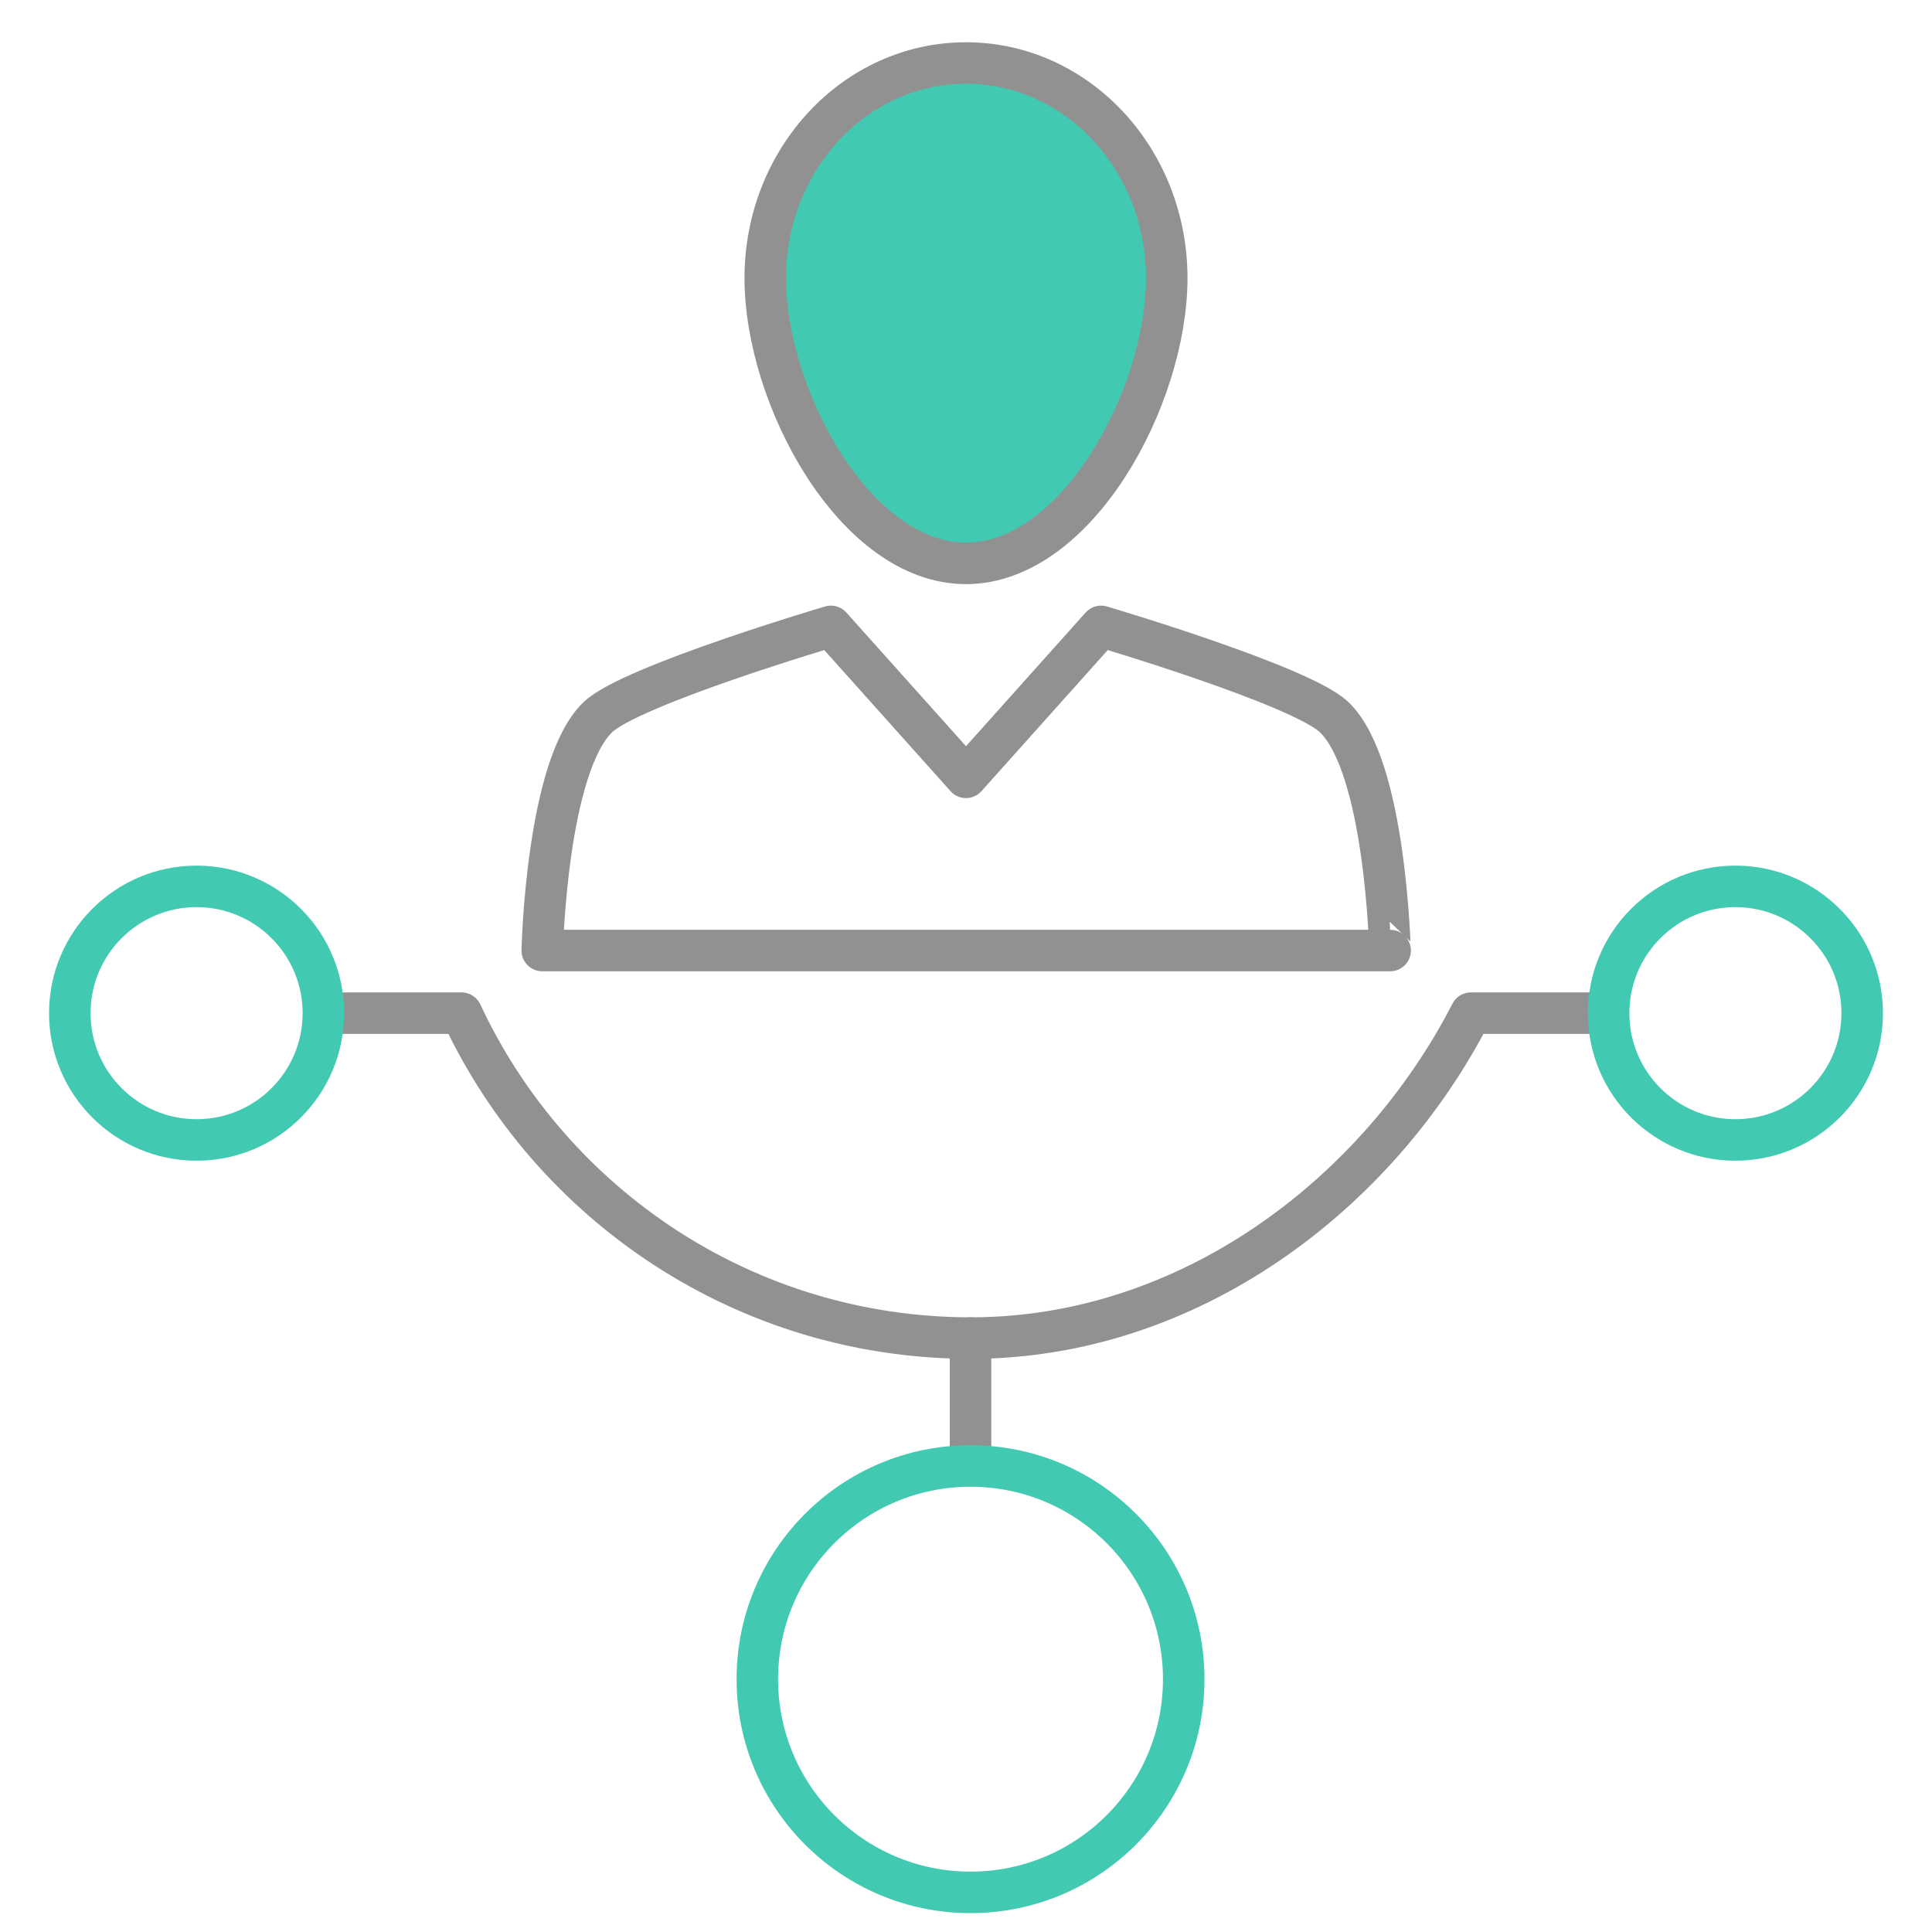
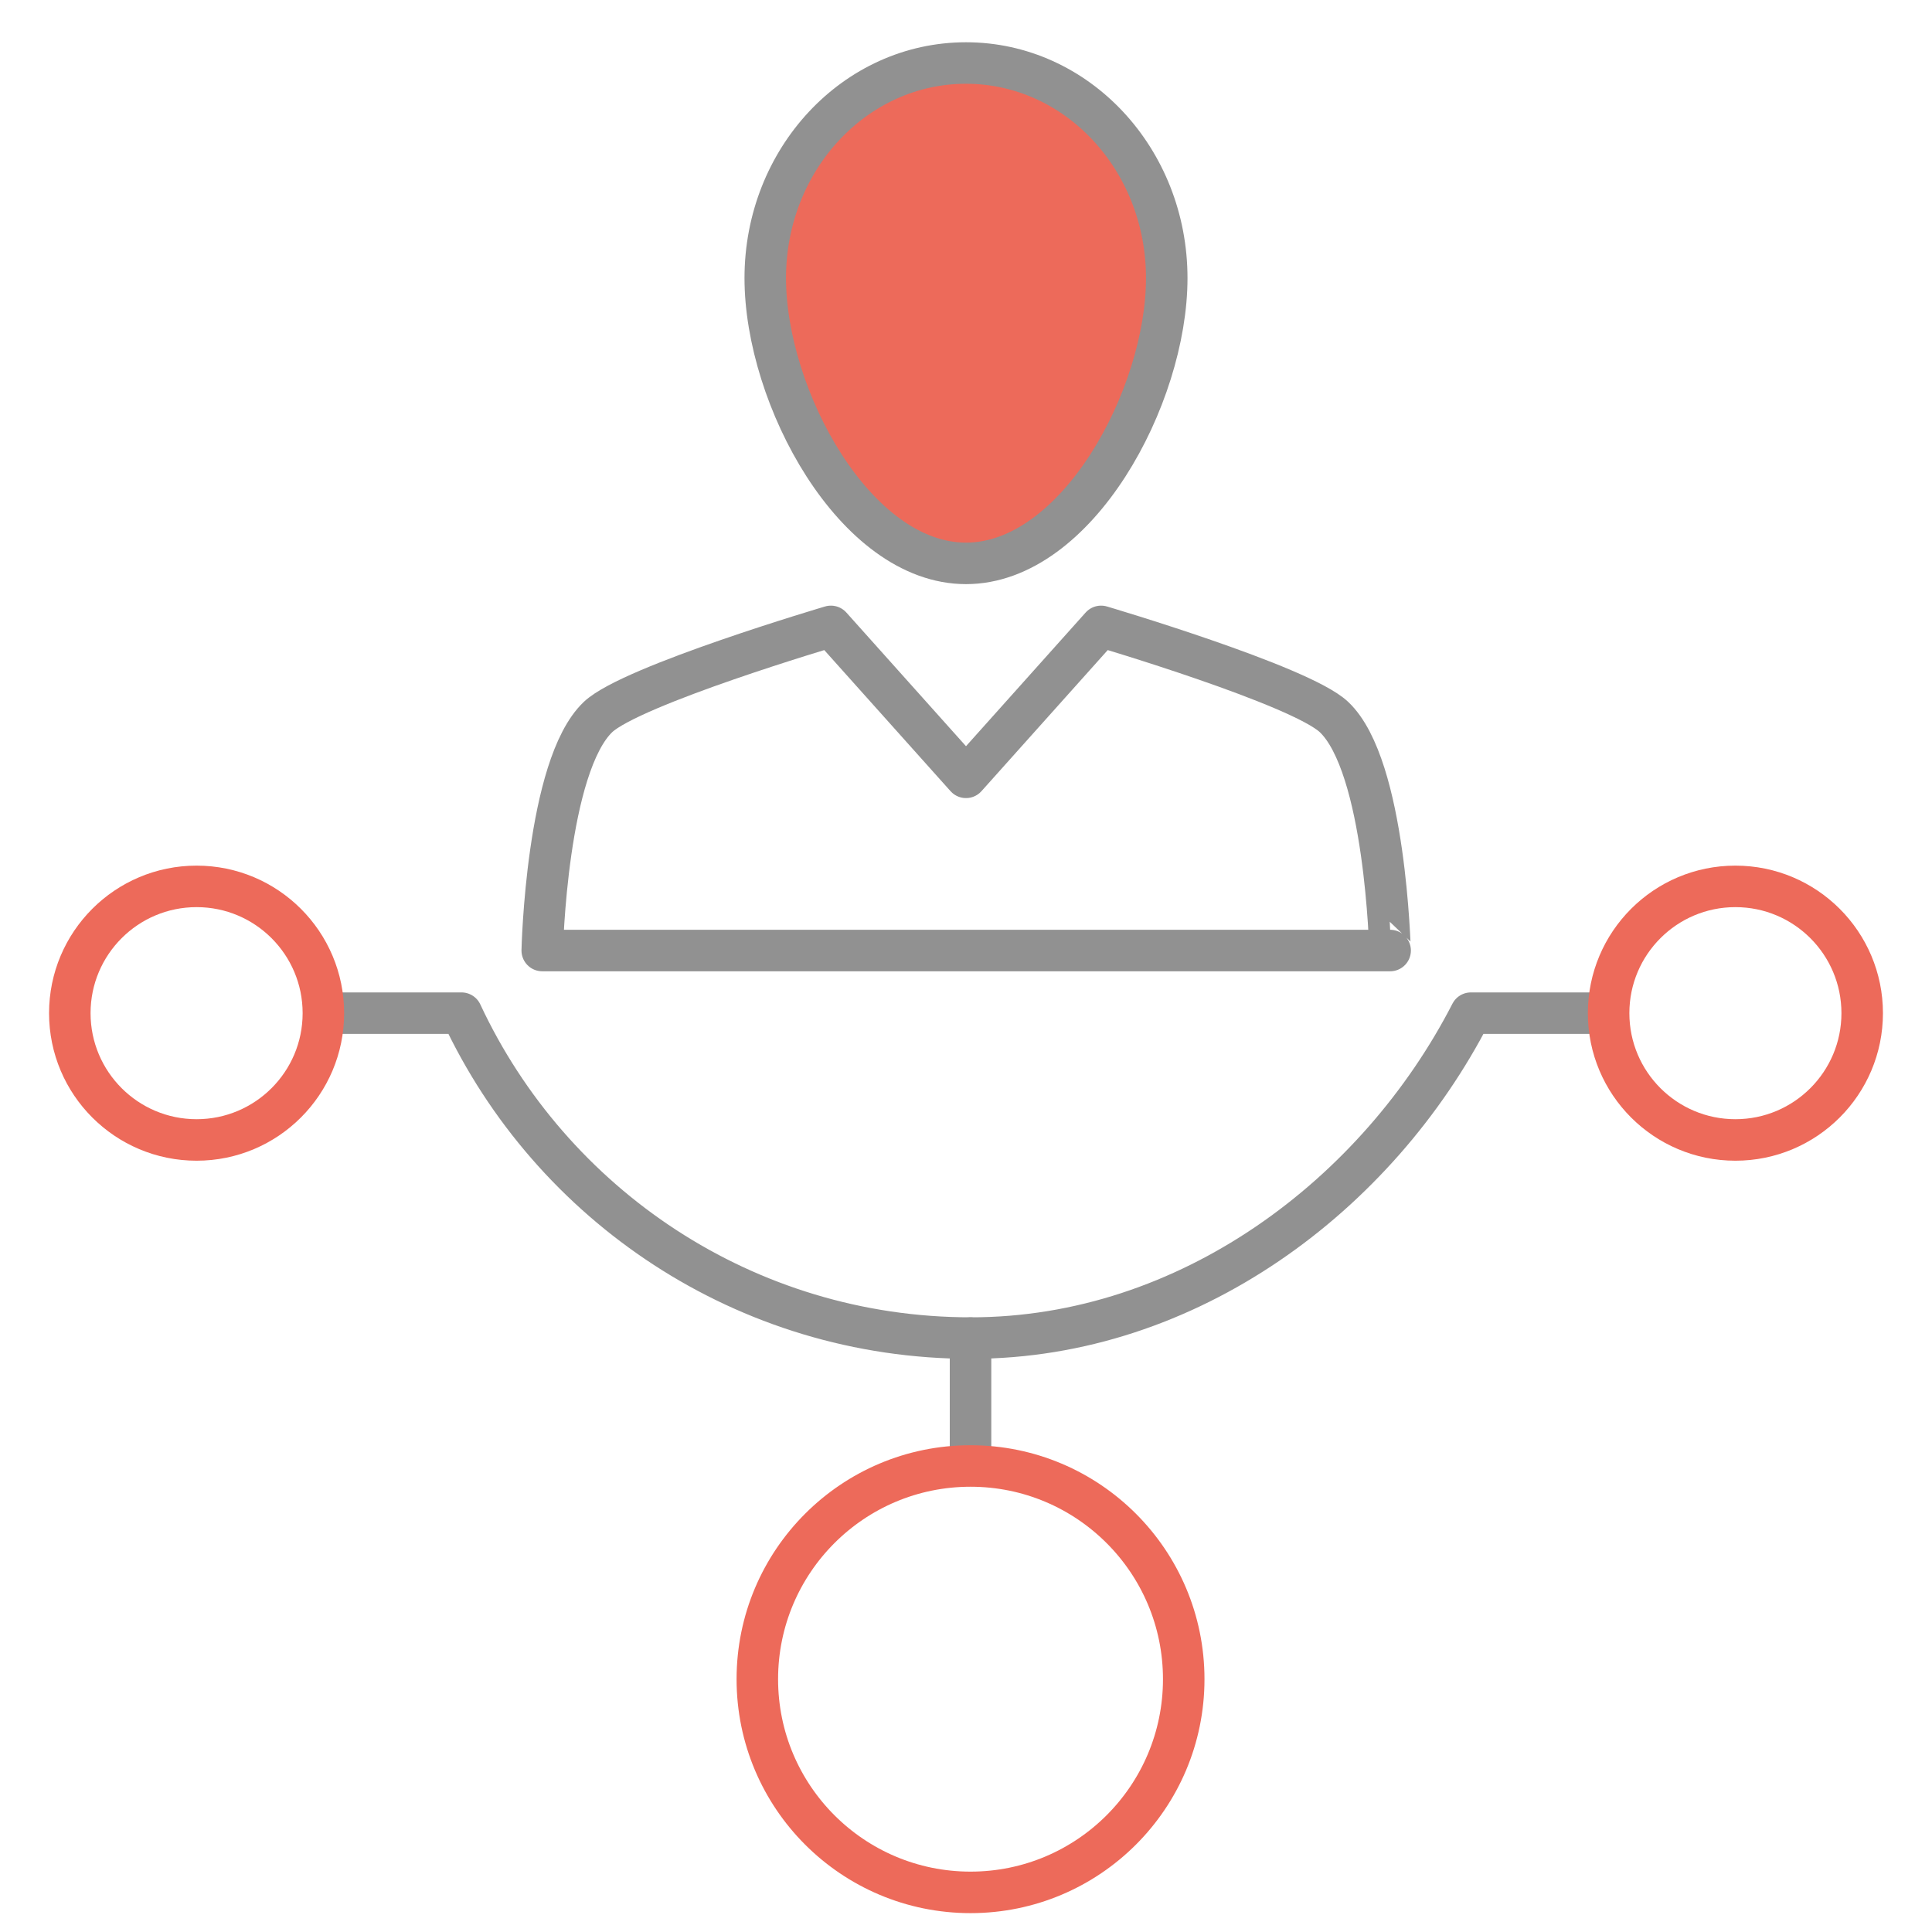
<svg xmlns="http://www.w3.org/2000/svg" version="1.1" id="Layer_1" x="0px" y="0px" width="512px" height="512px" viewBox="0 0 512 512" enable-background="new 0 0 512 512" xml:space="preserve">
  <g>
    <rect id="canvas_background" x="-1" y="-1" fill="none" width="582" height="402" />
  </g>
  <g>
-     <path id="svg_2" fill="#41CAB1" stroke="#919191" stroke-width="11" stroke-linecap="round" stroke-linejoin="round" stroke-miterlimit="10" d="   M309.2,73.7c0,31.5-23.8,75.6-53.2,75.6c-29.398,0-53.2-44.1-53.2-75.6s23.802-57,53.2-57C285.4,16.7,309.2,42.2,309.2,73.7   L309.2,73.7z" />
-     <path id="svg_3" fill="none" stroke="#919191" stroke-width="11" stroke-linecap="round" stroke-linejoin="round" stroke-miterlimit="10" d="   M353.5,190c-8.898-8.398-61.7-24-61.7-24L256,206l0,0l0,0l-35.8-40c0,0-52.8,15.602-61.7,24c-13.7,13-14.8,61.9-14.8,61.9h224.7   C368.302,251.9,367.302,203,353.5,190L353.5,190z" />
-     <path id="svg_4" fill="none" stroke="#919191" stroke-width="11" stroke-linecap="round" stroke-linejoin="round" stroke-miterlimit="10" d="   M85.8,268.5h36.5c23.7,50.8,75.2,86.102,135,86.102c57.7,0,107.802-38,132.502-86.102H425.7" />
+     <path id="svg_2" fill="#ED6A5A" stroke="#919191" stroke-width="11" stroke-linecap="round" stroke-linejoin="round" stroke-miterlimit="10" d="   M309.2,73.7c0,31.5-23.8,75.6-53.2,75.6c-29.397,0-53.2-44.1-53.2-75.6s23.803-57,53.2-57C285.4,16.7,309.2,42.2,309.2,73.7   L309.2,73.7z" />
+     <path id="svg_3" fill="none" stroke="#919191" stroke-width="11" stroke-linecap="round" stroke-linejoin="round" stroke-miterlimit="10" d="   M353.5,190c-8.897-8.397-61.7-24-61.7-24L256,206l0,0l0,0l-35.8-40c0,0-52.8,15.603-61.7,24c-13.7,13-14.8,61.9-14.8,61.9h224.7   C368.302,251.9,367.302,203,353.5,190L353.5,190z" />
+     <path id="svg_4" fill="none" stroke="#919191" stroke-width="11" stroke-linecap="round" stroke-linejoin="round" stroke-miterlimit="10" d="   M85.8,268.5h36.5c23.7,50.8,75.2,86.103,135,86.103c57.7,0,107.803-38,132.503-86.103H425.7" />
    <line id="svg_5" fill="none" stroke="#919191" stroke-width="11" stroke-linecap="round" stroke-linejoin="round" stroke-miterlimit="10" x1="257.2" y1="384.7" x2="257.2" y2="354.6" />
-     <circle id="svg_6" fill="none" stroke="#41CAB1" stroke-width="11" stroke-linecap="round" stroke-linejoin="round" stroke-miterlimit="10" cx="52.1" cy="268.5" r="33.6" />
-     <circle id="svg_7" fill="none" stroke="#41CAB1" stroke-width="11" stroke-linecap="round" stroke-linejoin="round" stroke-miterlimit="10" cx="257.2" cy="445" r="56.5" />
-     <circle id="svg_8" fill="none" stroke="#41CAB1" stroke-width="11" stroke-linecap="round" stroke-linejoin="round" stroke-miterlimit="10" cx="459.9" cy="268.5" r="33.6" />
+     <circle id="svg_6" fill="none" stroke="#ED6A5A" stroke-width="11" stroke-linecap="round" stroke-linejoin="round" stroke-miterlimit="10" cx="52.1" cy="268.5" r="33.6" />
+     <circle id="svg_7" fill="none" stroke="#ED6A5A" stroke-width="11" stroke-linecap="round" stroke-linejoin="round" stroke-miterlimit="10" cx="257.2" cy="445" r="56.5" />
+     <circle id="svg_8" fill="none" stroke="#ED6A5A" stroke-width="11" stroke-linecap="round" stroke-linejoin="round" stroke-miterlimit="10" cx="459.9" cy="268.5" r="33.6" />
  </g>
</svg>
